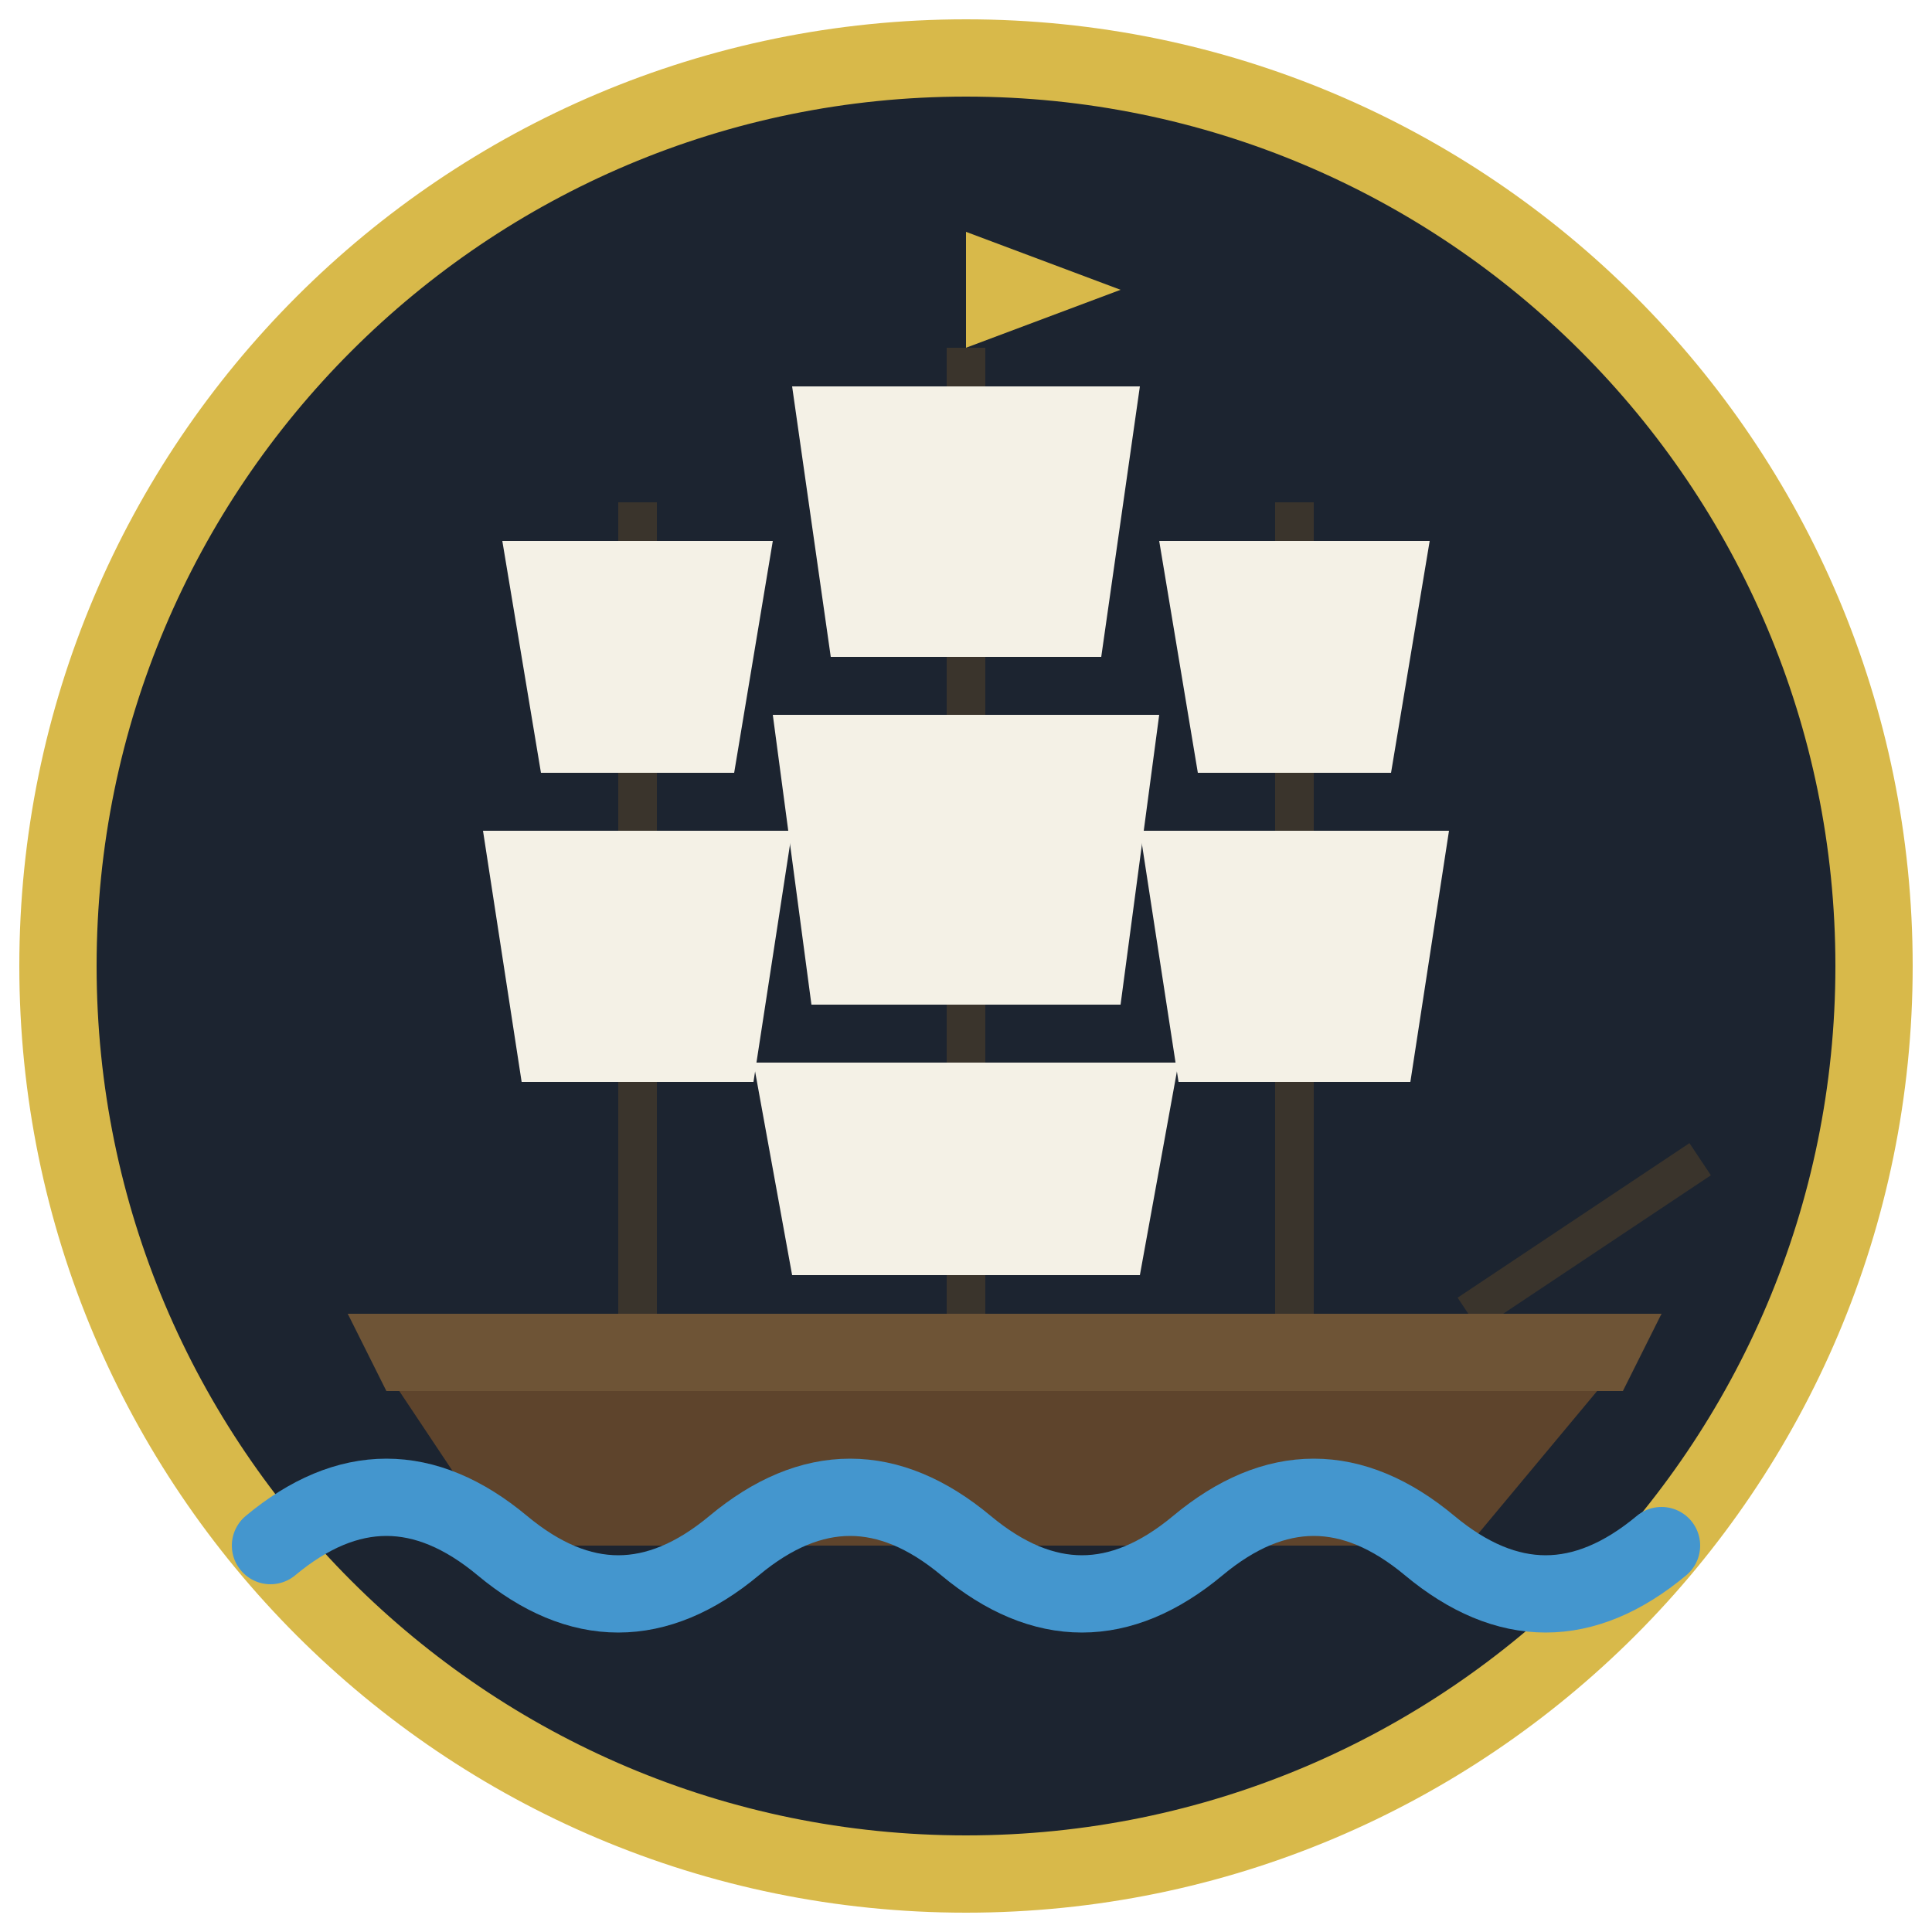
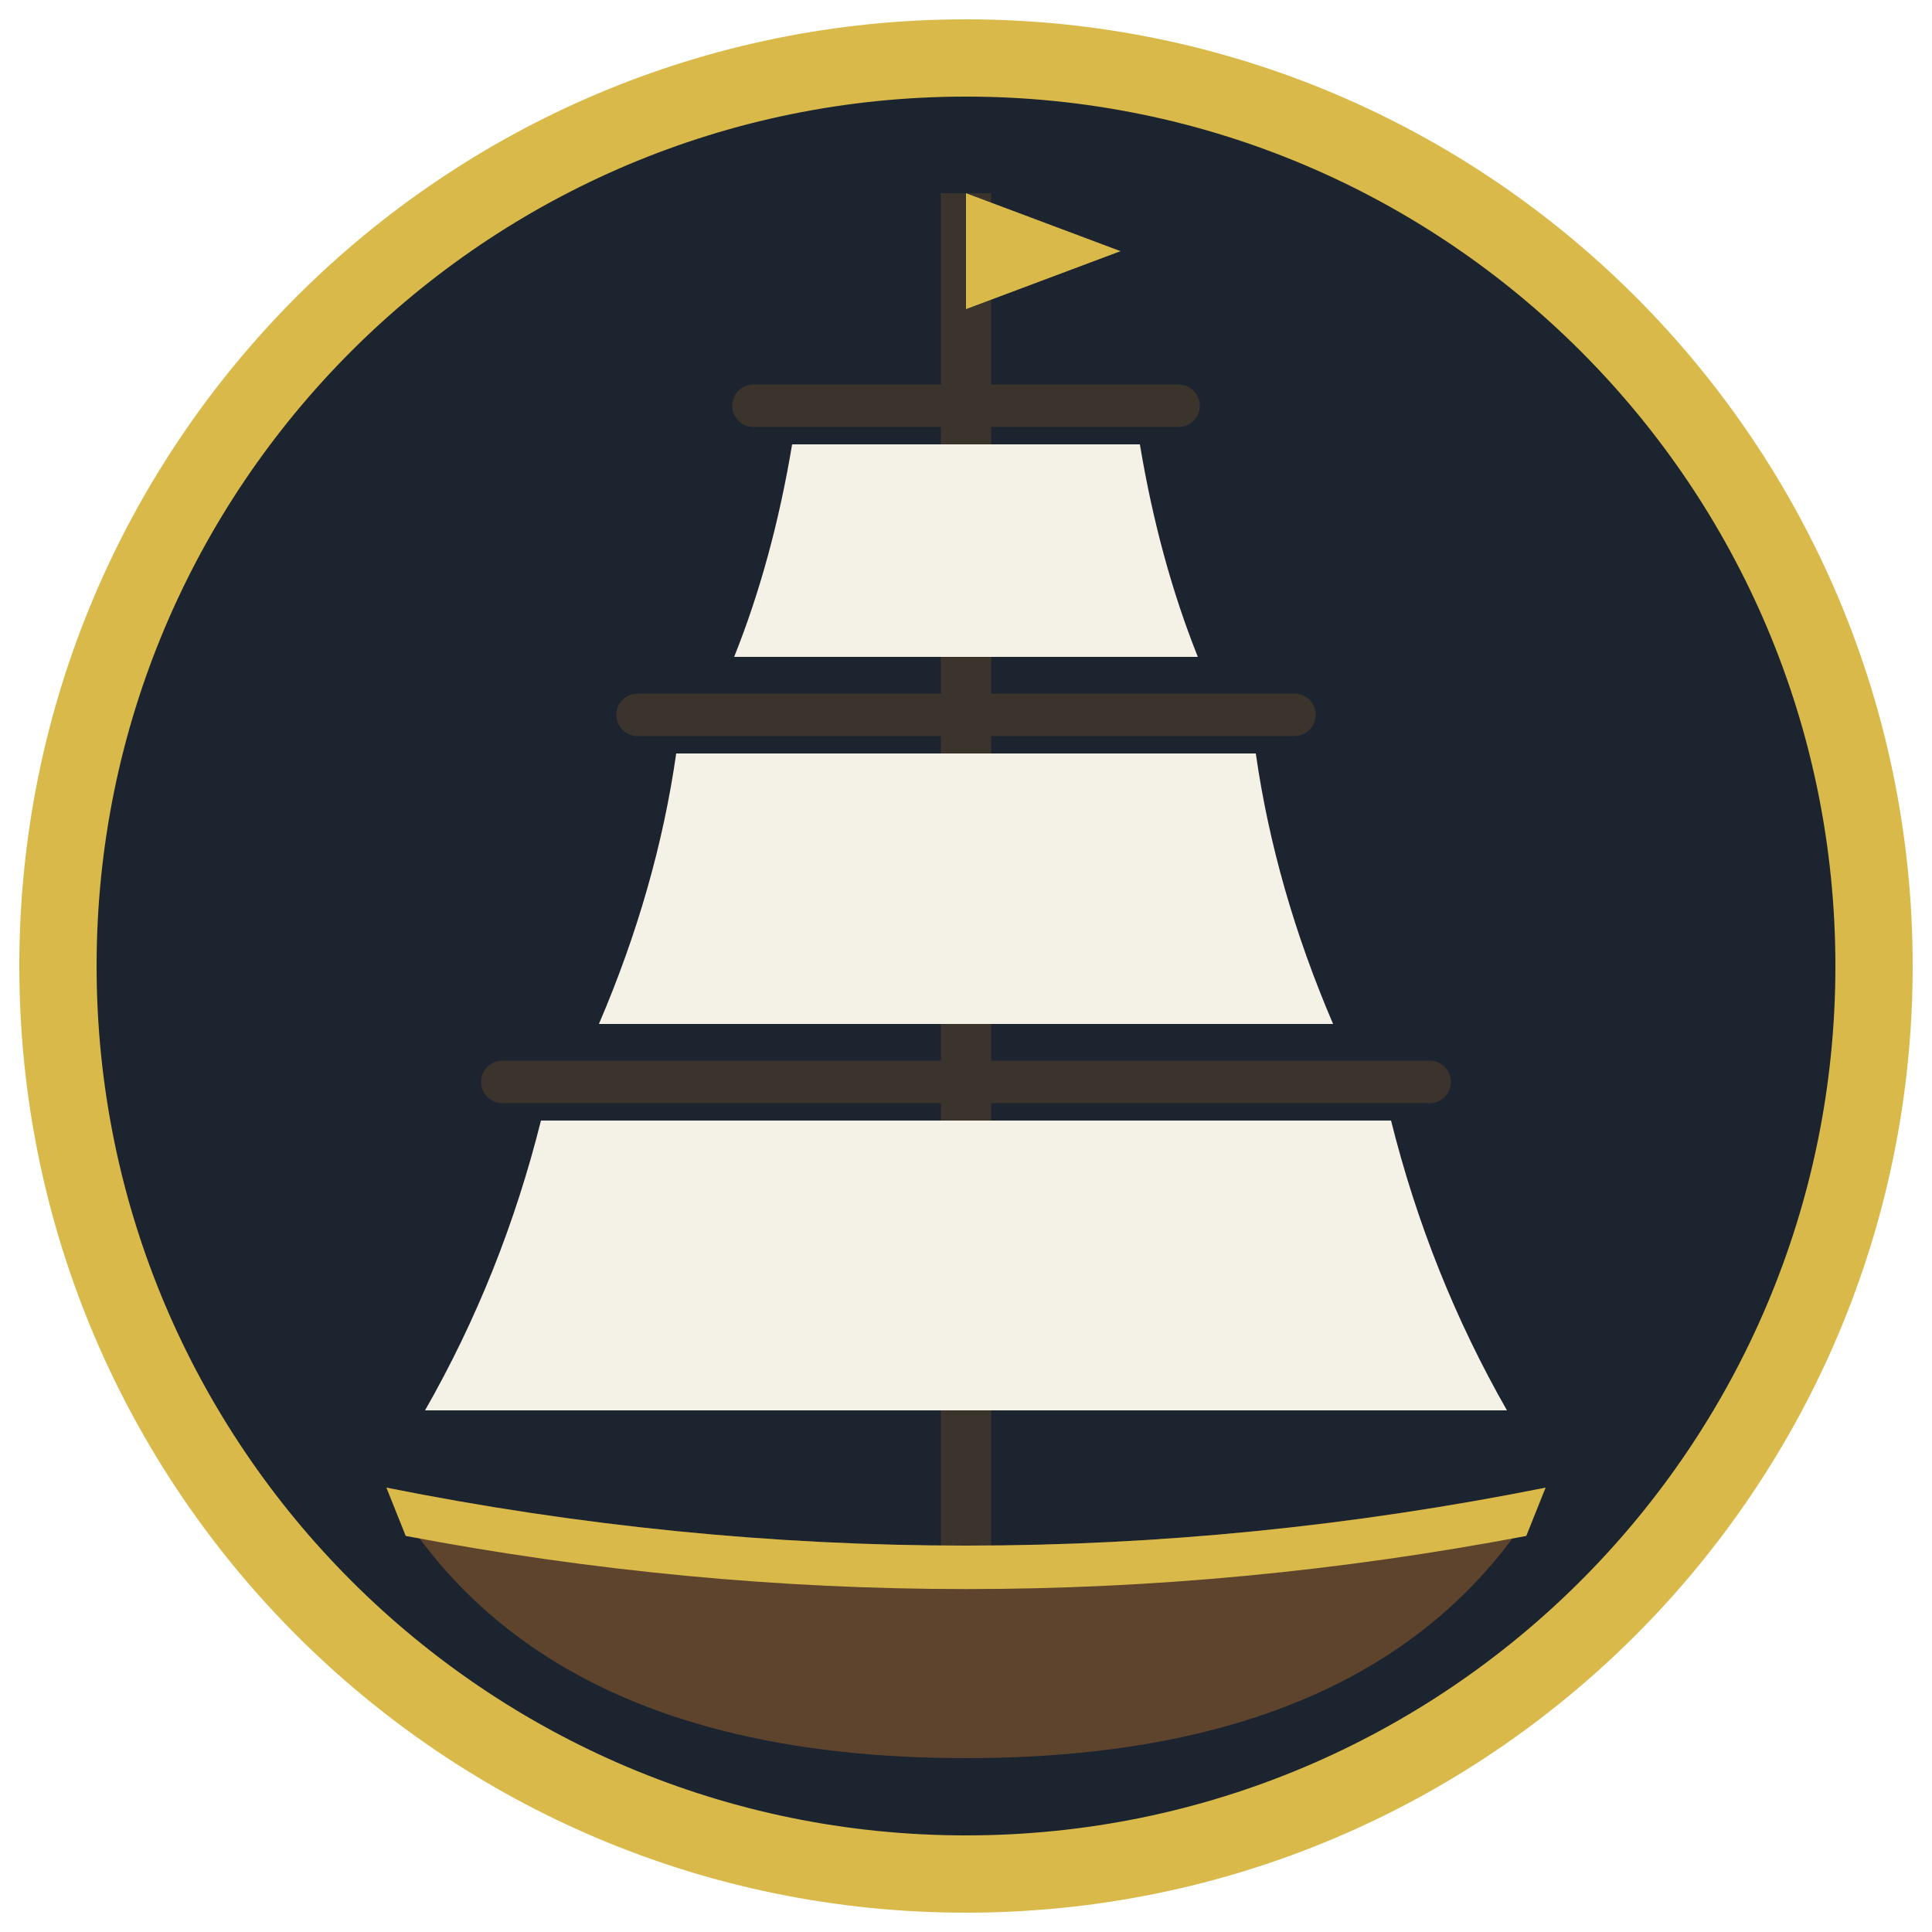
<svg xmlns="http://www.w3.org/2000/svg" viewBox="0 0 100 100">
  <circle cx="50" cy="50" r="47" fill="#1c2430" stroke="#d8b94a" stroke-width="4" />
-   <g stroke="#3a342c" stroke-width="2">
-     <line x1="33" y1="26" x2="33" y2="68" />
-     <line x1="50" y1="18" x2="50" y2="68" />
-     <line x1="67" y1="26" x2="67" y2="68" />
-     <line x1="76" y1="68" x2="88" y2="60" />
+   <line x1="50" y1="10" x2="50" y2="80" stroke="#3a342c" stroke-width="2.6" />
+   <path d="M50 10 L58 13 L50 16 Z" fill="#d8b94a" />
+   <g stroke="#3a342c" stroke-width="2.2" stroke-linecap="round">
+     <line x1="39" y1="21" x2="61" y2="21" />
+     <line x1="33" y1="37" x2="67" y2="37" />
+     <line x1="26" y1="56" x2="74" y2="56" />
  </g>
  <g fill="#f4f1e6">
-     <path d="M26 28 L40 28 L38 40 L28 40 Z" />
-     <path d="M25 43 L41 43 L39 56 L27 56 Z" />
-     <path d="M41 20 L59 20 L57 34 L43 34 Z" />
-     <path d="M40 37 L60 37 L58 52 L42 52 Z" />
-     <path d="M39 55 L61 55 L59 66 L41 66 Z" />
-     <path d="M60 28 L74 28 L72 40 L62 40 Z" />
-     <path d="M59 43 L75 43 L73 56 L61 56 Z" />
+     <path d="M41 23 L59 23 Q60 29 62 34 L38 34 Q40 29 41 23 Z" />
+     <path d="M35 39 L65 39 Q66 46 69 53 L31 53 Q34 46 35 39 Z" />
+     <path d="M28 58 L72 58 Q74 66 78 73 L22 73 Q26 66 28 58 Z" />
  </g>
-   <path d="M50 12 L58 15 L50 18 Z" fill="#d8b94a" />
-   <path d="M18 68 L86 68 L76 80 L26 80 Z" fill="#5e442c" />
-   <path d="M18 68 L86 68 L84 72 L20 72 Z" fill="#6e5436" />
-   <path d="M14 80 q6 -5 12 0 t12 0 t12 0 t12 0 t12 0 t12 0" fill="none" stroke="#4496ce" stroke-width="4" stroke-linecap="round" />
+   <path d="M20 77 Q50 83 80 77 Q72 91 50 91 Q28 91 20 77 Z" fill="#5e442c" />
+   <path d="M20 77 Q50 83 80 77 L79 79.5 Q50 85 21 79.5 Z" fill="#d8b94a" />
</svg>
